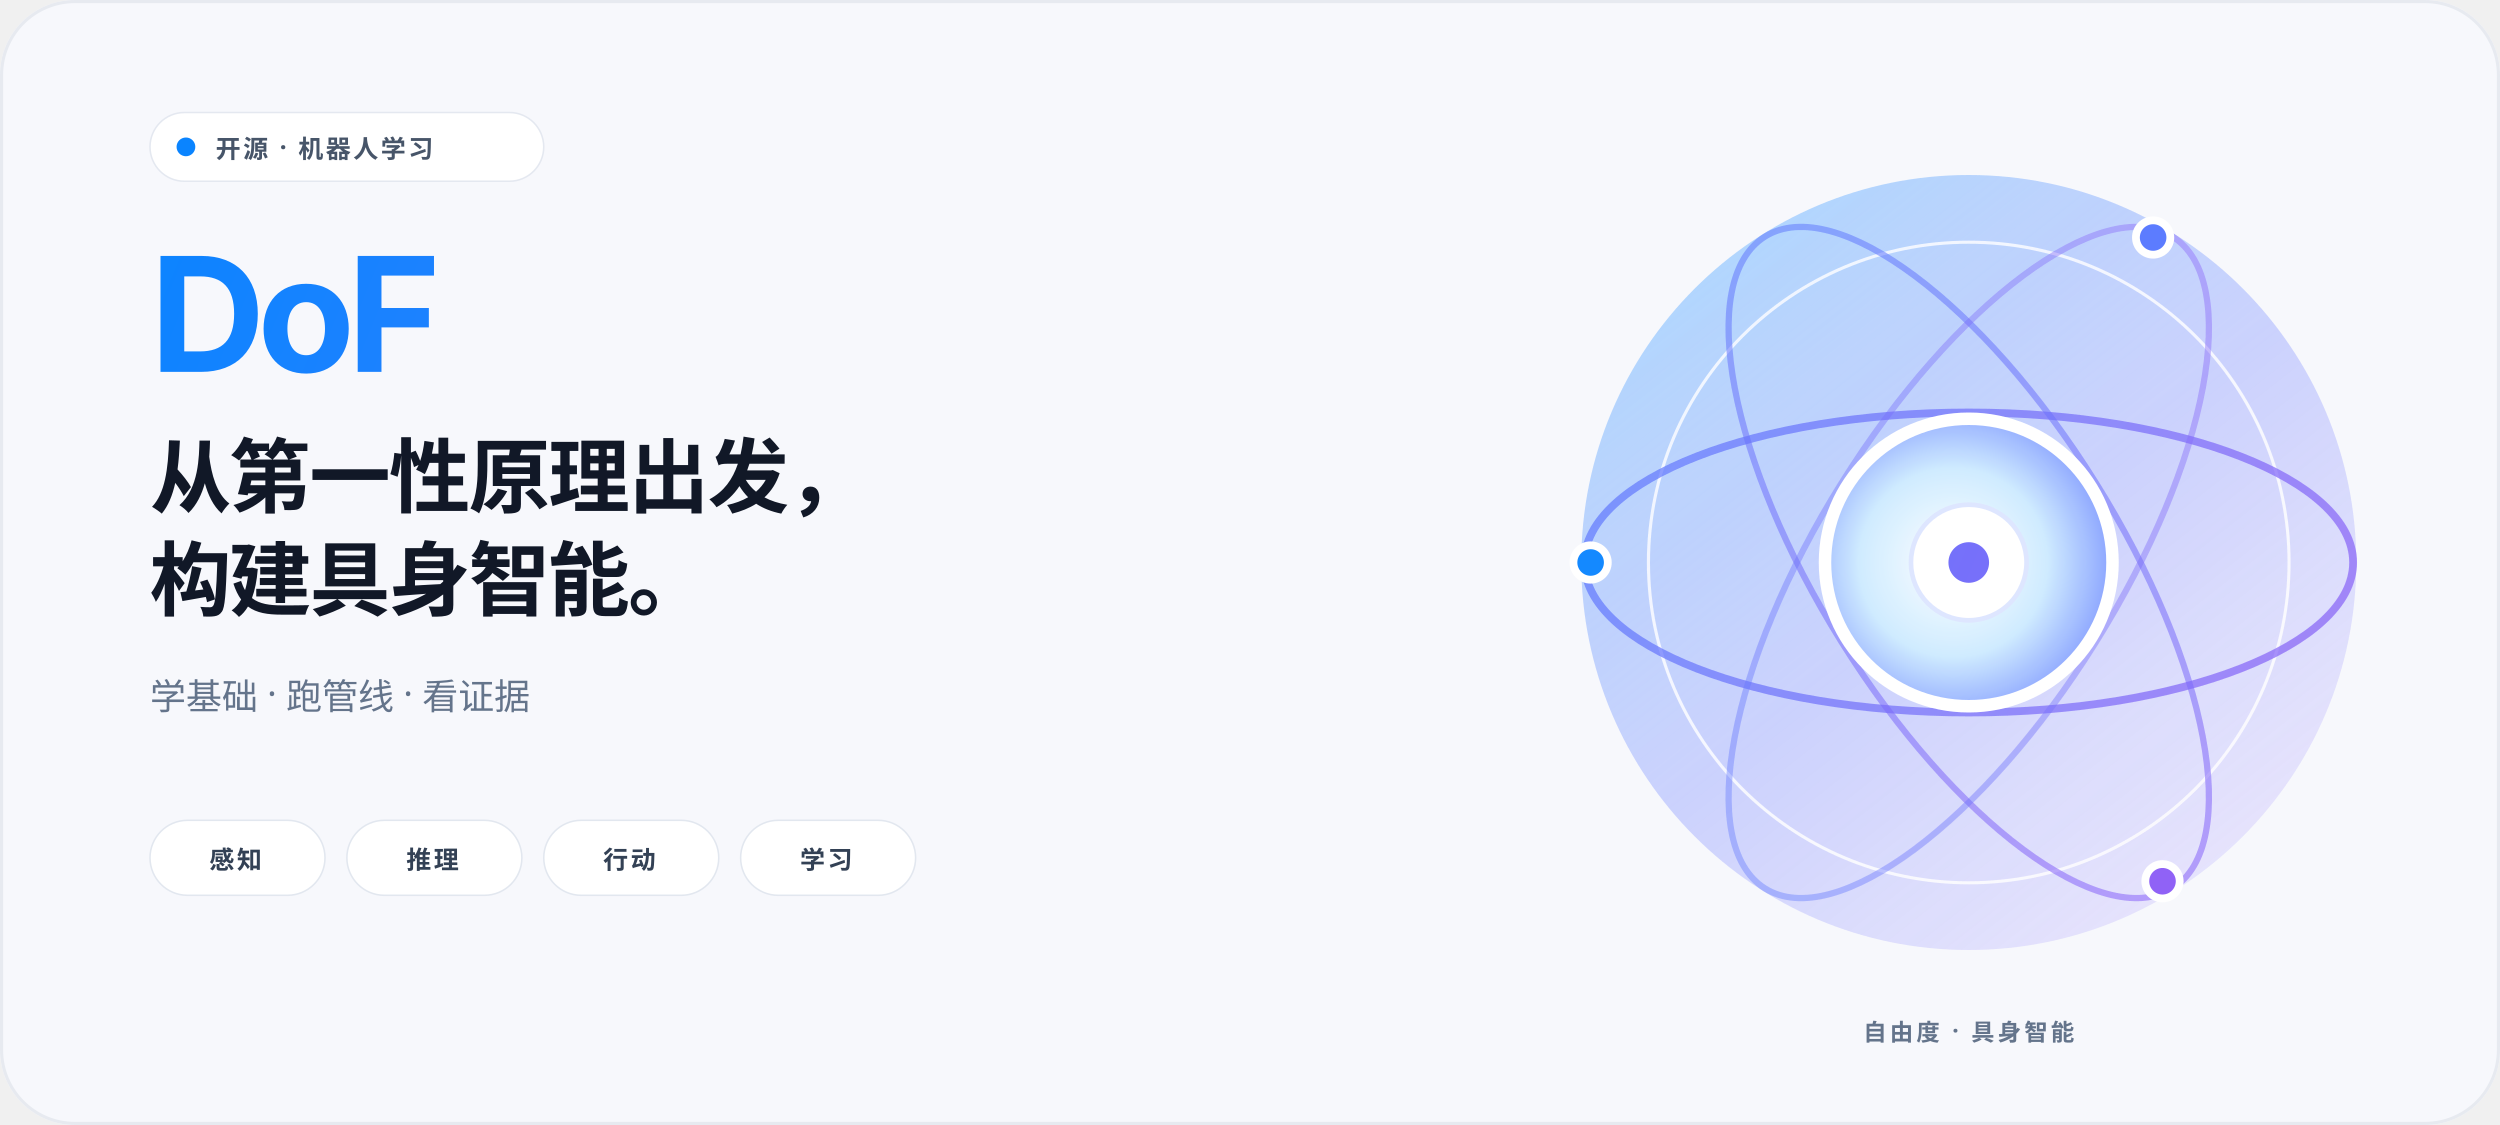
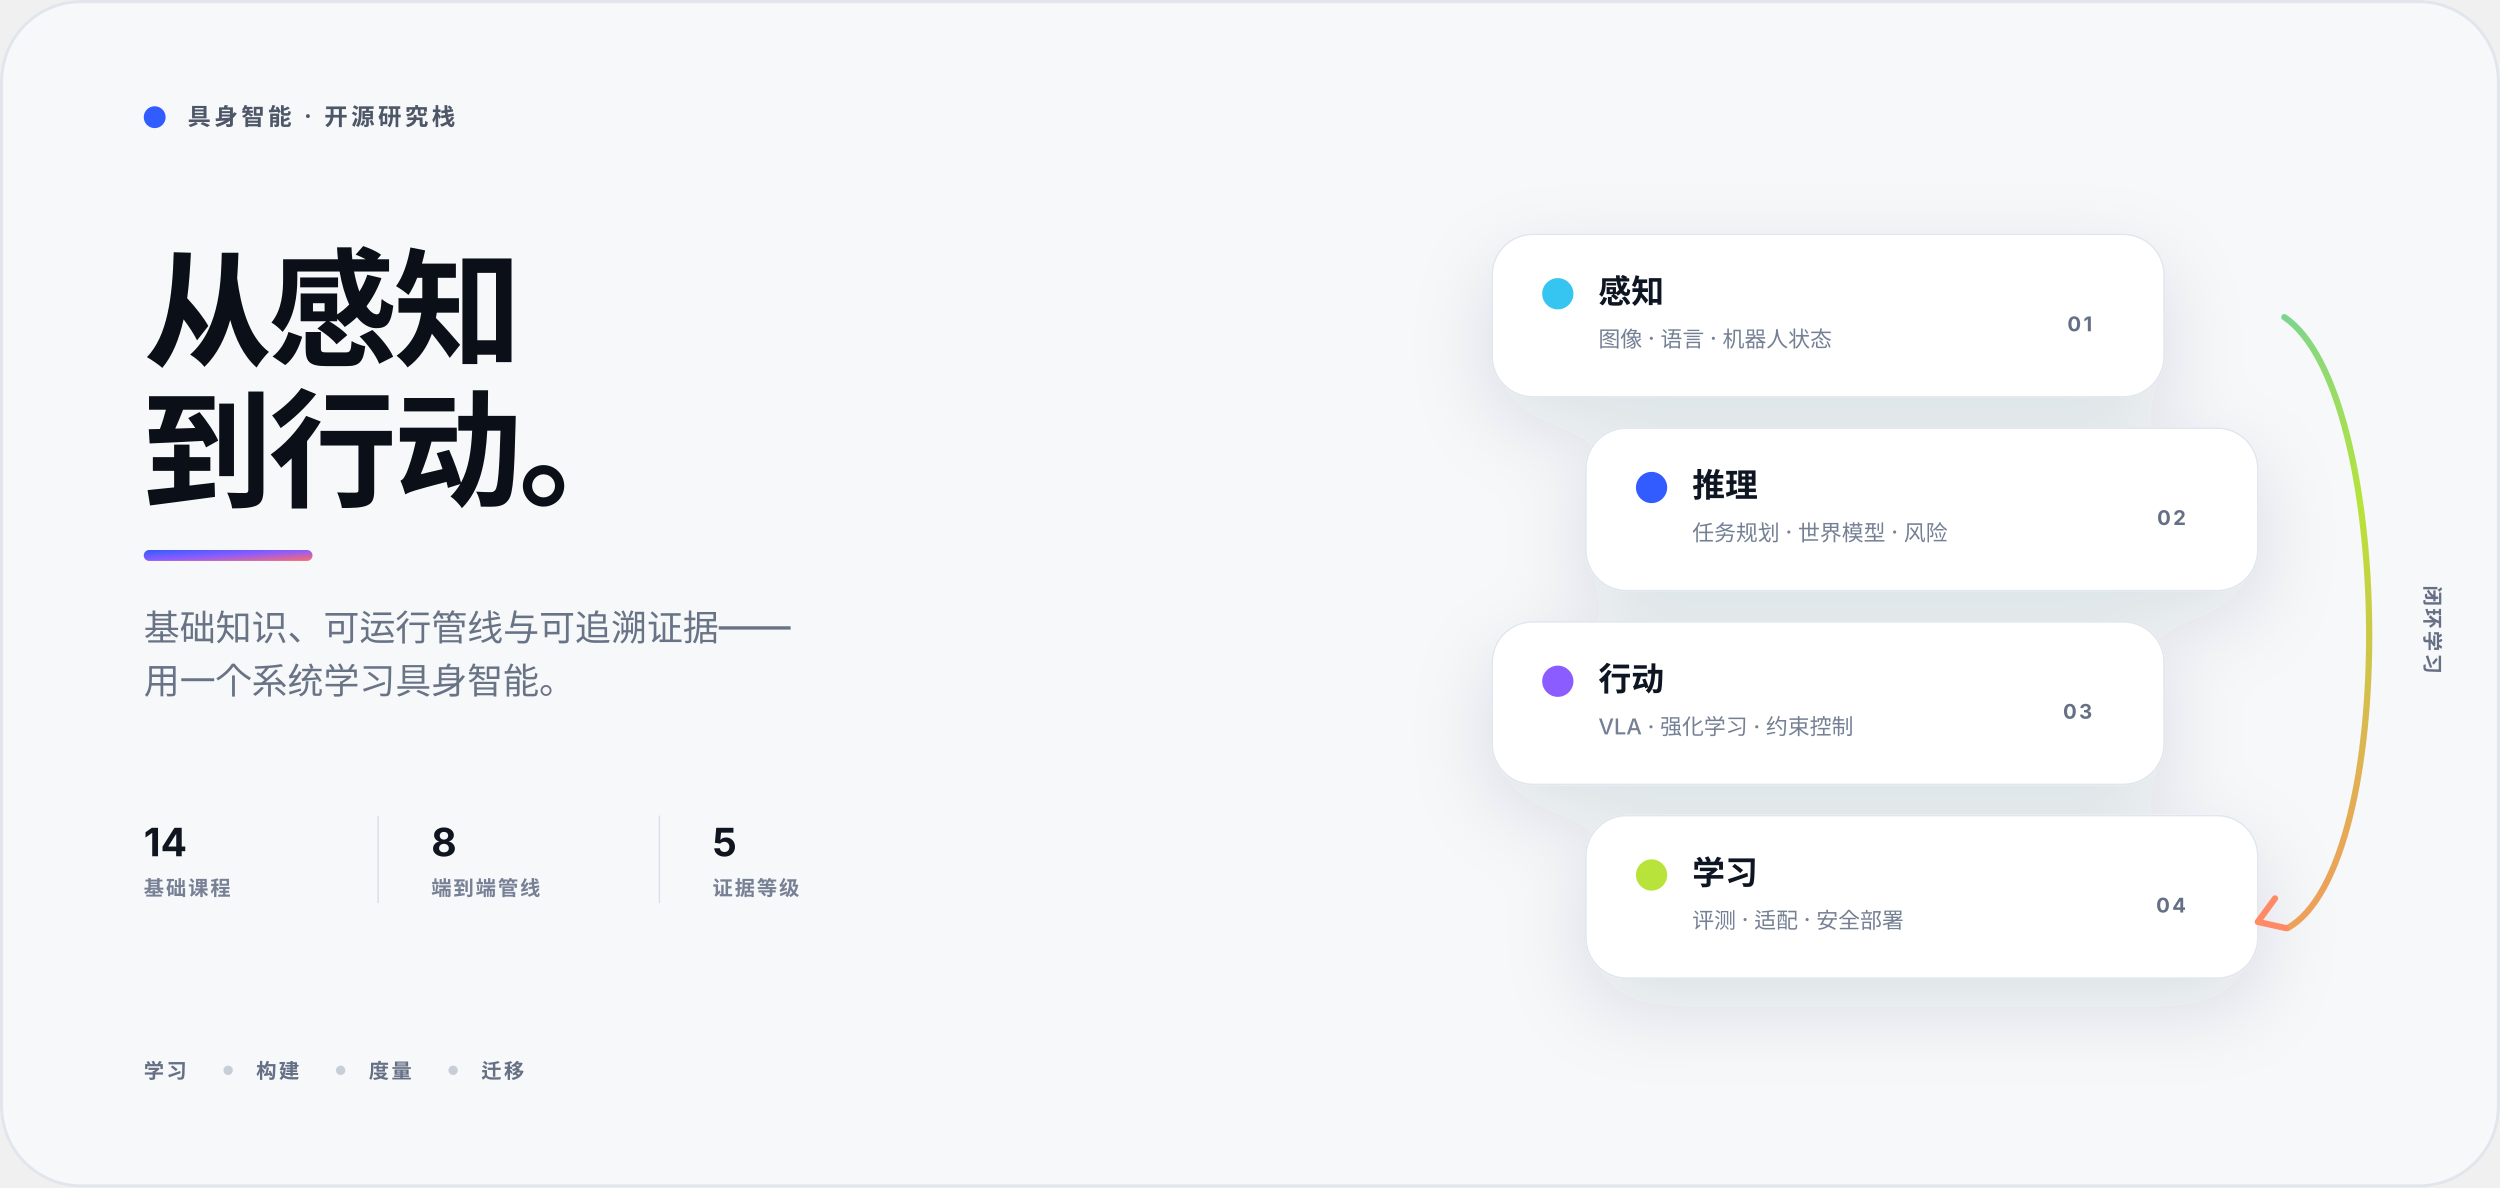
- <svg xmlns="http://www.w3.org/2000/svg" width="1600" height="720" viewBox="0 0 1600 720" role="img" aria-labelledby="title desc">
+ <svg xmlns="http://www.w3.org/2000/svg" width="1600" height="760" viewBox="0 0 1600 760" role="img" aria-labelledby="title desc">
  <defs>
-     <linearGradient id="hero-cn-gradient" x1="96" y1="80" x2="1470" y2="650" gradientUnits="userSpaceOnUse">
-       <stop offset="0" stop-color="#0A84FF" />
-       <stop offset="0.54" stop-color="#4F7CFF" />
-       <stop offset="1" stop-color="#8B5CF6" />
+     <linearGradient id="signal" x1="0" y1="0" x2="1" y2="1">
+       <stop stop-color="#315CFF" />
+       <stop offset=".48" stop-color="#8B5CFF" />
+       <stop offset="1" stop-color="#FF6B6B" />
    </linearGradient>
-     <linearGradient id="hero-cn-soft" x1="1020" y1="90" x2="1460" y2="650" gradientUnits="userSpaceOnUse">
-       <stop offset="0" stop-color="#6FCBFF" stop-opacity=".62" />
-       <stop offset=".52" stop-color="#7386FF" stop-opacity=".34" />
-       <stop offset="1" stop-color="#A78BFA" stop-opacity=".14" />
+     <linearGradient id="loop" x1="980" y1="130" x2="1490" y2="650" gradientUnits="userSpaceOnUse">
+       <stop stop-color="#315CFF" />
+       <stop offset=".34" stop-color="#36C5F0" />
+       <stop offset=".7" stop-color="#B7E33A" />
+       <stop offset="1" stop-color="#FF8A65" />
    </linearGradient>
-     <radialGradient id="joint-cn-fill" cx="0" cy="0" r="1" gradientTransform="translate(1250 360) rotate(90) scale(126)" gradientUnits="userSpaceOnUse">
-       <stop offset="0" stop-color="#FFFFFF" />
-       <stop offset=".48" stop-color="#CDEAFF" />
-       <stop offset="1" stop-color="#5D75FF" />
+     <radialGradient id="wash" cx="0" cy="0" r="1" gradientTransform="translate(1290 350) rotate(135) scale(430)">
+       <stop stop-color="#DDE6FF" stop-opacity=".92" />
+       <stop offset=".5" stop-color="#EEF1FF" stop-opacity=".48" />
+       <stop offset="1" stop-color="#F7F8FA" stop-opacity="0" />
    </radialGradient>
+     <filter id="shadow" x="-30%" y="-30%" width="160%" height="180%">
+       <feDropShadow dx="0" dy="18" stdDeviation="26" flood-color="#1A2A52" flood-opacity=".12" />
+     </filter>
+     <style>.sans{font-family:"Noto Sans SC","Microsoft YaHei",Inter,-apple-system,BlinkMacSystemFont,"Segoe UI",sans-serif}.eyebrow{font-size:15px;font-weight:700;letter-spacing:2.2px;fill:#4D5768}.display{font-size:82px;font-weight:680;letter-spacing:-2px;fill:#0B0F17}.body{font-size:23px;font-weight:450;fill:#687386}.label{font-size:13px;font-weight:720;letter-spacing:1.5px;fill:#657084}.cardTitle{font-size:21px;font-weight:680;fill:#111722}.cardText{font-size:14px;font-weight:520;fill:#748094}.metric{font-size:25px;font-weight:700;fill:#101620}.metricLabel{font-size:13px;font-weight:700;letter-spacing:1.2px;fill:#778195}</style>
  </defs>
-   <rect width="1600" height="720" rx="48" fill="#F7F8FC" />
-   <rect x="1" y="1" width="1598" height="718" rx="47" fill="none" stroke="#E7EAF0" stroke-width="2" />
-   <g transform="translate(96 72)">
-     <rect width="252" height="44" rx="22" fill="#FFFFFF" stroke="#E4E8F0" />
-     <circle cx="23" cy="22" r="6" fill="url(#hero-cn-gradient)" />
-     <text x="42" y="29" fill="#475569" font-family="'Noto Sans SC', 'Microsoft YaHei', sans-serif" font-size="16" font-weight="650" letter-spacing="1.6">开源 · 机器人学习</text>
-   </g>
-   <text x="96" y="238" fill="url(#hero-cn-gradient)" font-family="Inter, -apple-system, BlinkMacSystemFont, 'Segoe UI', sans-serif" font-size="102" font-weight="720" letter-spacing="-5">DoF</text>
-   <text x="96" y="324" fill="#111827" font-family="'Noto Sans SC', 'Microsoft YaHei', sans-serif" font-size="52" font-weight="650" letter-spacing="-1">从第一性原理出发，</text>
-   <text x="96" y="390" fill="#111827" font-family="'Noto Sans SC', 'Microsoft YaHei', sans-serif" font-size="52" font-weight="650" letter-spacing="-1">构建具身智能。</text>
-   <text x="96" y="454" fill="#64748B" font-family="'Noto Sans SC', 'Microsoft YaHei', sans-serif" font-size="23" font-weight="450">学基础 · 跑管线 · 看证据</text>
-   <g transform="translate(96 525)" font-family="'Noto Sans SC', 'Microsoft YaHei', sans-serif" font-size="16" font-weight="650" letter-spacing="1.6">
-     <g>
-       <rect width="112" height="48" rx="24" fill="#FFFFFF" stroke="#E2E7EF" />
-       <text x="38" y="31" fill="#334155">感知</text>
+   <rect width="1600" height="760" rx="52" fill="#F7F8FA" />
+   <rect x="1" y="1" width="1598" height="758" rx="51" fill="none" stroke="#E2E6EC" stroke-width="2" />
+   <circle cx="1290" cy="350" r="430" fill="url(#wash)" />
+   <g class="sans">
+     <g transform="translate(92 68)">
+       <circle cx="7" cy="7" r="7" fill="#315CFF" />
+       <text x="28" y="12" class="eyebrow">具身智能 · 开源研究栈</text>
    </g>
-     <g transform="translate(126)">
-       <rect width="112" height="48" rx="24" fill="#FFFFFF" stroke="#E2E7EF" />
-       <text x="38" y="31" fill="#334155">推理</text>
+     <text x="92" y="228" class="display">从感知</text>
+     <text x="92" y="318" class="display">到行动。</text>
+     <rect x="92" y="352" width="108" height="7" rx="3.5" fill="url(#signal)" />
+     <text x="92" y="410" class="body">基础知识、可运行管线与可追溯证据——</text>
+     <text x="92" y="444" class="body">用一个系统学习具身智能。</text>
+     <g transform="translate(92 548)">
+       <g>
+         <text y="0" class="metric">14</text>
+         <text y="25" class="metricLabel">基础课程</text>
+       </g>
+       <path d="M150 -26V30" stroke="#DCE1E8" />
+       <g transform="translate(184)">
+         <text y="0" class="metric">8</text>
+         <text y="25" class="metricLabel">端到端管线</text>
+       </g>
+       <path d="M330 -26V30" stroke="#DCE1E8" />
+       <g transform="translate(364)">
+         <text y="0" class="metric">5</text>
+         <text y="25" class="metricLabel">证据等级</text>
+       </g>
    </g>
-     <g transform="translate(252)">
-       <rect width="112" height="48" rx="24" fill="#FFFFFF" stroke="#E2E7EF" />
-       <text x="38" y="31" fill="#334155">行动</text>
+     <g filter="url(#shadow)">
+       <g transform="translate(955 150)">
+         <rect width="430" height="104" rx="26" fill="#FFFFFF" stroke="#E1E6EE" />
+         <circle cx="42" cy="38" r="10" fill="#36C5F0" />
+         <text x="68" y="44" class="cardTitle">感知</text>
+         <text x="68" y="72" class="cardText">图像 · 语言 · 机器人状态</text>
+         <text x="384" y="62" text-anchor="end" class="label">01</text>
+       </g>
+       <g transform="translate(1015 274)">
+         <rect width="430" height="104" rx="26" fill="#FFFFFF" stroke="#E1E6EE" />
+         <circle cx="42" cy="38" r="10" fill="#315CFF" />
+         <text x="68" y="44" class="cardTitle">推理</text>
+         <text x="68" y="72" class="cardText">任务规划 · 世界模型 · 风险</text>
+         <text x="384" y="62" text-anchor="end" class="label">02</text>
+       </g>
+       <g transform="translate(955 398)">
+         <rect width="430" height="104" rx="26" fill="#FFFFFF" stroke="#E1E6EE" />
+         <circle cx="42" cy="38" r="10" fill="#8B5CFF" />
+         <text x="68" y="44" class="cardTitle">行动</text>
+         <text x="68" y="72" class="cardText">VLA · 强化学习 · 约束控制</text>
+         <text x="384" y="62" text-anchor="end" class="label">03</text>
+       </g>
+       <g transform="translate(1015 522)">
+         <rect width="430" height="104" rx="26" fill="#FFFFFF" stroke="#E1E6EE" />
+         <circle cx="42" cy="38" r="10" fill="#B7E33A" />
+         <text x="68" y="44" class="cardTitle">学习</text>
+         <text x="68" y="72" class="cardText">评测 · 适配 · 安全部署</text>
+         <text x="384" y="62" text-anchor="end" class="label">04</text>
+       </g>
    </g>
-     <g transform="translate(378)">
-       <rect width="112" height="48" rx="24" fill="#FFFFFF" stroke="#E2E7EF" />
-       <text x="38" y="31" fill="#334155">学习</text>
+     <path d="M1462 203C1532 250 1536 554 1464 594" fill="none" stroke="url(#loop)" stroke-width="4" stroke-linecap="round" />
+     <path d="M1463 594l-18-4 11-15" fill="none" stroke="#FF8A65" stroke-width="4" stroke-linecap="round" stroke-linejoin="round" />
+     <text x="1552" y="403" transform="rotate(90 1552 403)" text-anchor="middle" class="label">闭环学习</text>
+     <g transform="translate(92 690)">
+       <text class="label">学习</text>
+       <circle cx="54" cy="-5" r="3" fill="#C8CED8" />
+       <text x="72" class="label">构建</text>
+       <circle cx="126" cy="-5" r="3" fill="#C8CED8" />
+       <text x="144" class="label">度量</text>
+       <circle cx="198" cy="-5" r="3" fill="#C8CED8" />
+       <text x="216" class="label">迁移</text>
    </g>
  </g>
-   <g opacity=".96">
-     <circle cx="1260" cy="360" r="248" fill="url(#hero-cn-soft)" />
-     <circle cx="1260" cy="360" r="205" fill="none" stroke="#FFFFFF" stroke-width="2" stroke-opacity=".8" />
-     <ellipse cx="1260" cy="360" rx="246" ry="96" fill="none" stroke="url(#hero-cn-gradient)" stroke-width="5" opacity=".72" />
-     <ellipse cx="1260" cy="360" rx="246" ry="96" fill="none" stroke="url(#hero-cn-gradient)" stroke-width="4" opacity=".56" transform="rotate(58 1260 360)" />
-     <ellipse cx="1260" cy="360" rx="246" ry="96" fill="none" stroke="url(#hero-cn-gradient)" stroke-width="4" opacity=".42" transform="rotate(-58 1260 360)" />
-     <circle cx="1260" cy="360" r="92" fill="url(#joint-cn-fill)" stroke="#FFFFFF" stroke-width="8" />
-     <circle cx="1260" cy="360" r="37" fill="#FFFFFF" stroke="#DDE5FF" stroke-width="3" />
-     <circle cx="1260" cy="360" r="13" fill="url(#hero-cn-gradient)" />
-     <circle cx="1018" cy="360" r="11" fill="#0A84FF" stroke="#FFFFFF" stroke-width="5" />
-     <circle cx="1378" cy="152" r="11" fill="#5577FF" stroke="#FFFFFF" stroke-width="5" />
-     <circle cx="1384" cy="564" r="11" fill="#8B5CF6" stroke="#FFFFFF" stroke-width="5" />
-   </g>
-   <text x="1260" y="666" text-anchor="middle" fill="#64748B" font-family="'Noto Sans SC', 'Microsoft YaHei', sans-serif" font-size="15" font-weight="600" letter-spacing="2">自由度 · 具身智能</text>
</svg>
